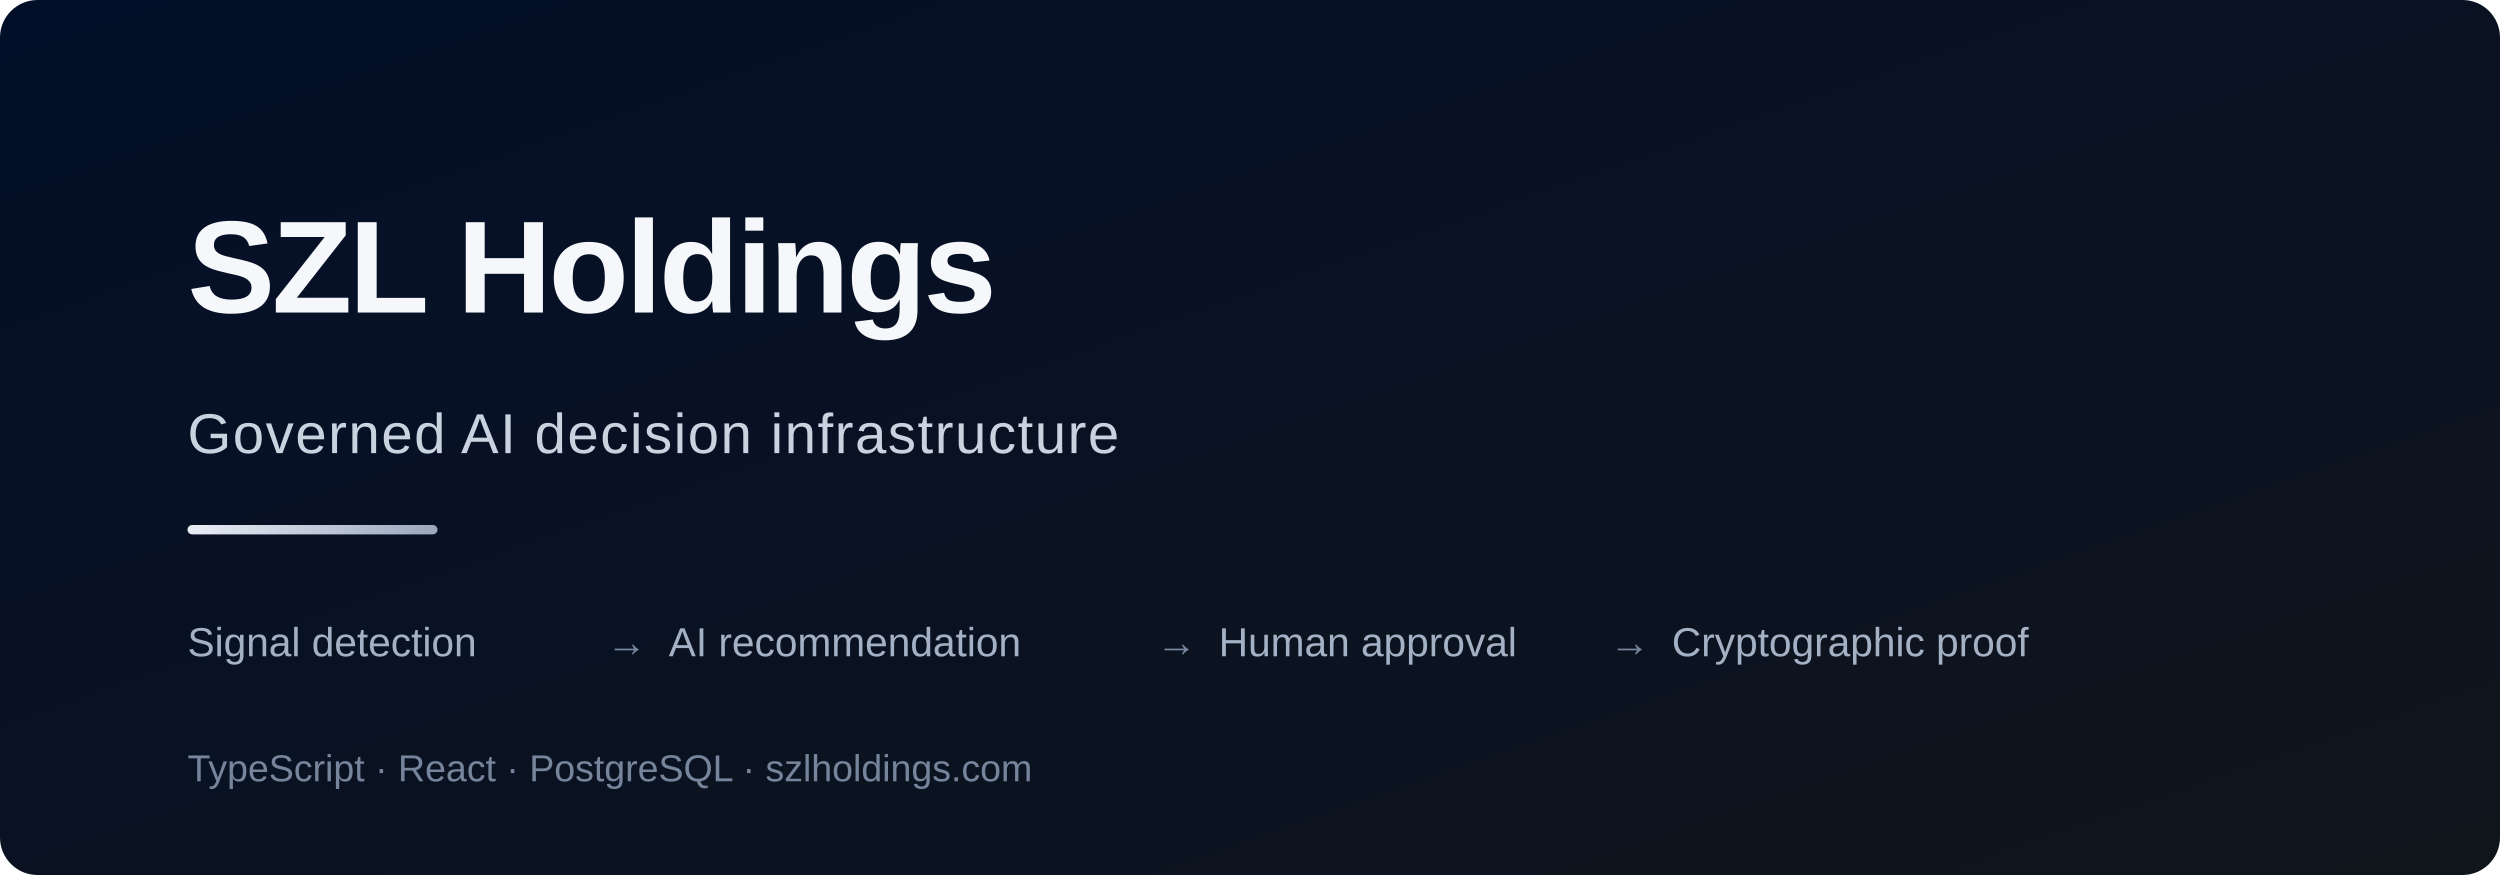
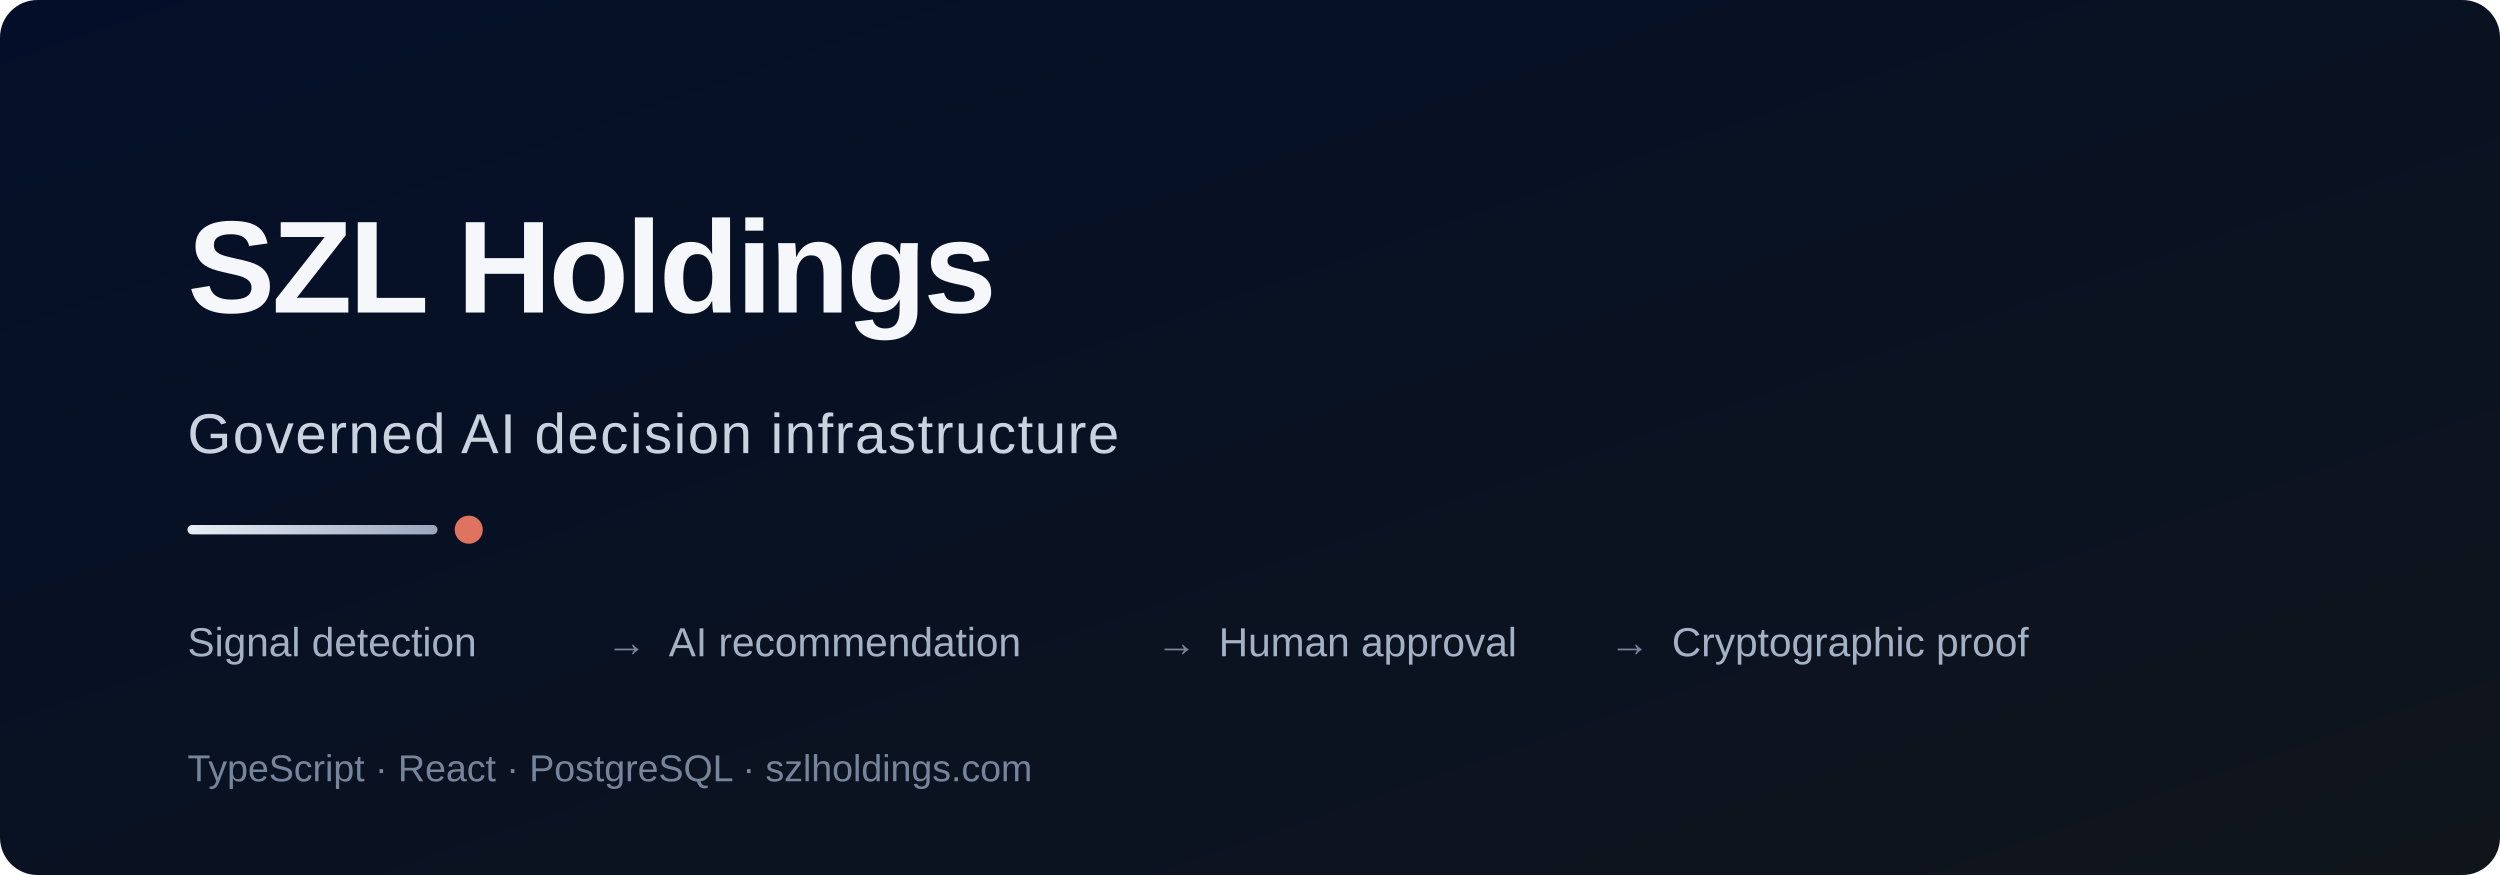
<svg xmlns="http://www.w3.org/2000/svg" width="800" height="280" viewBox="0 0 800 280">
  <defs>
    <linearGradient id="bg" x1="0%" y1="0%" x2="100%" y2="100%">
      <stop offset="0%" style="stop-color:#030F29" />
      <stop offset="100%" style="stop-color:#10151c" />
    </linearGradient>
    <linearGradient id="accent" x1="0%" y1="0%" x2="100%" y2="0%">
      <stop offset="0%" style="stop-color:#E9EEF6" />
      <stop offset="100%" style="stop-color:#9AA7BD" />
    </linearGradient>
  </defs>
  <rect width="800" height="280" fill="url(#bg)" rx="12" />
  <rect x="60" y="168" width="80" height="3" fill="url(#accent)" rx="1.5" />
+   <circle cx="150" cy="169.5" r="4.5" fill="#DF735F" />
  <text x="60" y="100" font-family="system-ui, -apple-system, 'Segoe UI', 'Helvetica Neue', 'Liberation Sans', Arial, sans-serif" font-size="42" font-weight="700" fill="#f5f7fa" letter-spacing="-1">SZL Holdings</text>
  <text x="60" y="145" font-family="system-ui, -apple-system, 'Segoe UI', 'Helvetica Neue', 'Liberation Sans', Arial, sans-serif" font-size="18" fill="#c9d2df" letter-spacing="0.5">Governed AI decision infrastructure</text>
  <text x="60" y="210" font-family="system-ui, -apple-system, 'Segoe UI', 'Helvetica Neue', 'Liberation Sans', Arial, sans-serif" font-size="13" fill="#a4b1c4">Signal detection</text>
  <text x="194" y="210" font-family="system-ui, -apple-system, 'Segoe UI', 'Helvetica Neue', 'Liberation Sans', Arial, sans-serif" font-size="13" fill="#76859b">→</text>
  <text x="214" y="210" font-family="system-ui, -apple-system, 'Segoe UI', 'Helvetica Neue', 'Liberation Sans', Arial, sans-serif" font-size="13" fill="#a4b1c4">AI recommendation</text>
  <text x="370" y="210" font-family="system-ui, -apple-system, 'Segoe UI', 'Helvetica Neue', 'Liberation Sans', Arial, sans-serif" font-size="13" fill="#76859b">→</text>
  <text x="390" y="210" font-family="system-ui, -apple-system, 'Segoe UI', 'Helvetica Neue', 'Liberation Sans', Arial, sans-serif" font-size="13" fill="#a4b1c4">Human approval</text>
  <text x="515" y="210" font-family="system-ui, -apple-system, 'Segoe UI', 'Helvetica Neue', 'Liberation Sans', Arial, sans-serif" font-size="13" fill="#76859b">→</text>
  <text x="535" y="210" font-family="system-ui, -apple-system, 'Segoe UI', 'Helvetica Neue', 'Liberation Sans', Arial, sans-serif" font-size="13" fill="#a4b1c4">Cryptographic proof</text>
  <text x="60" y="250" font-family="system-ui, -apple-system, 'Segoe UI', 'Helvetica Neue', 'Liberation Sans', Arial, sans-serif" font-size="12" fill="#76859b">TypeScript · React · PostgreSQL · szlholdings.com</text>
</svg>
